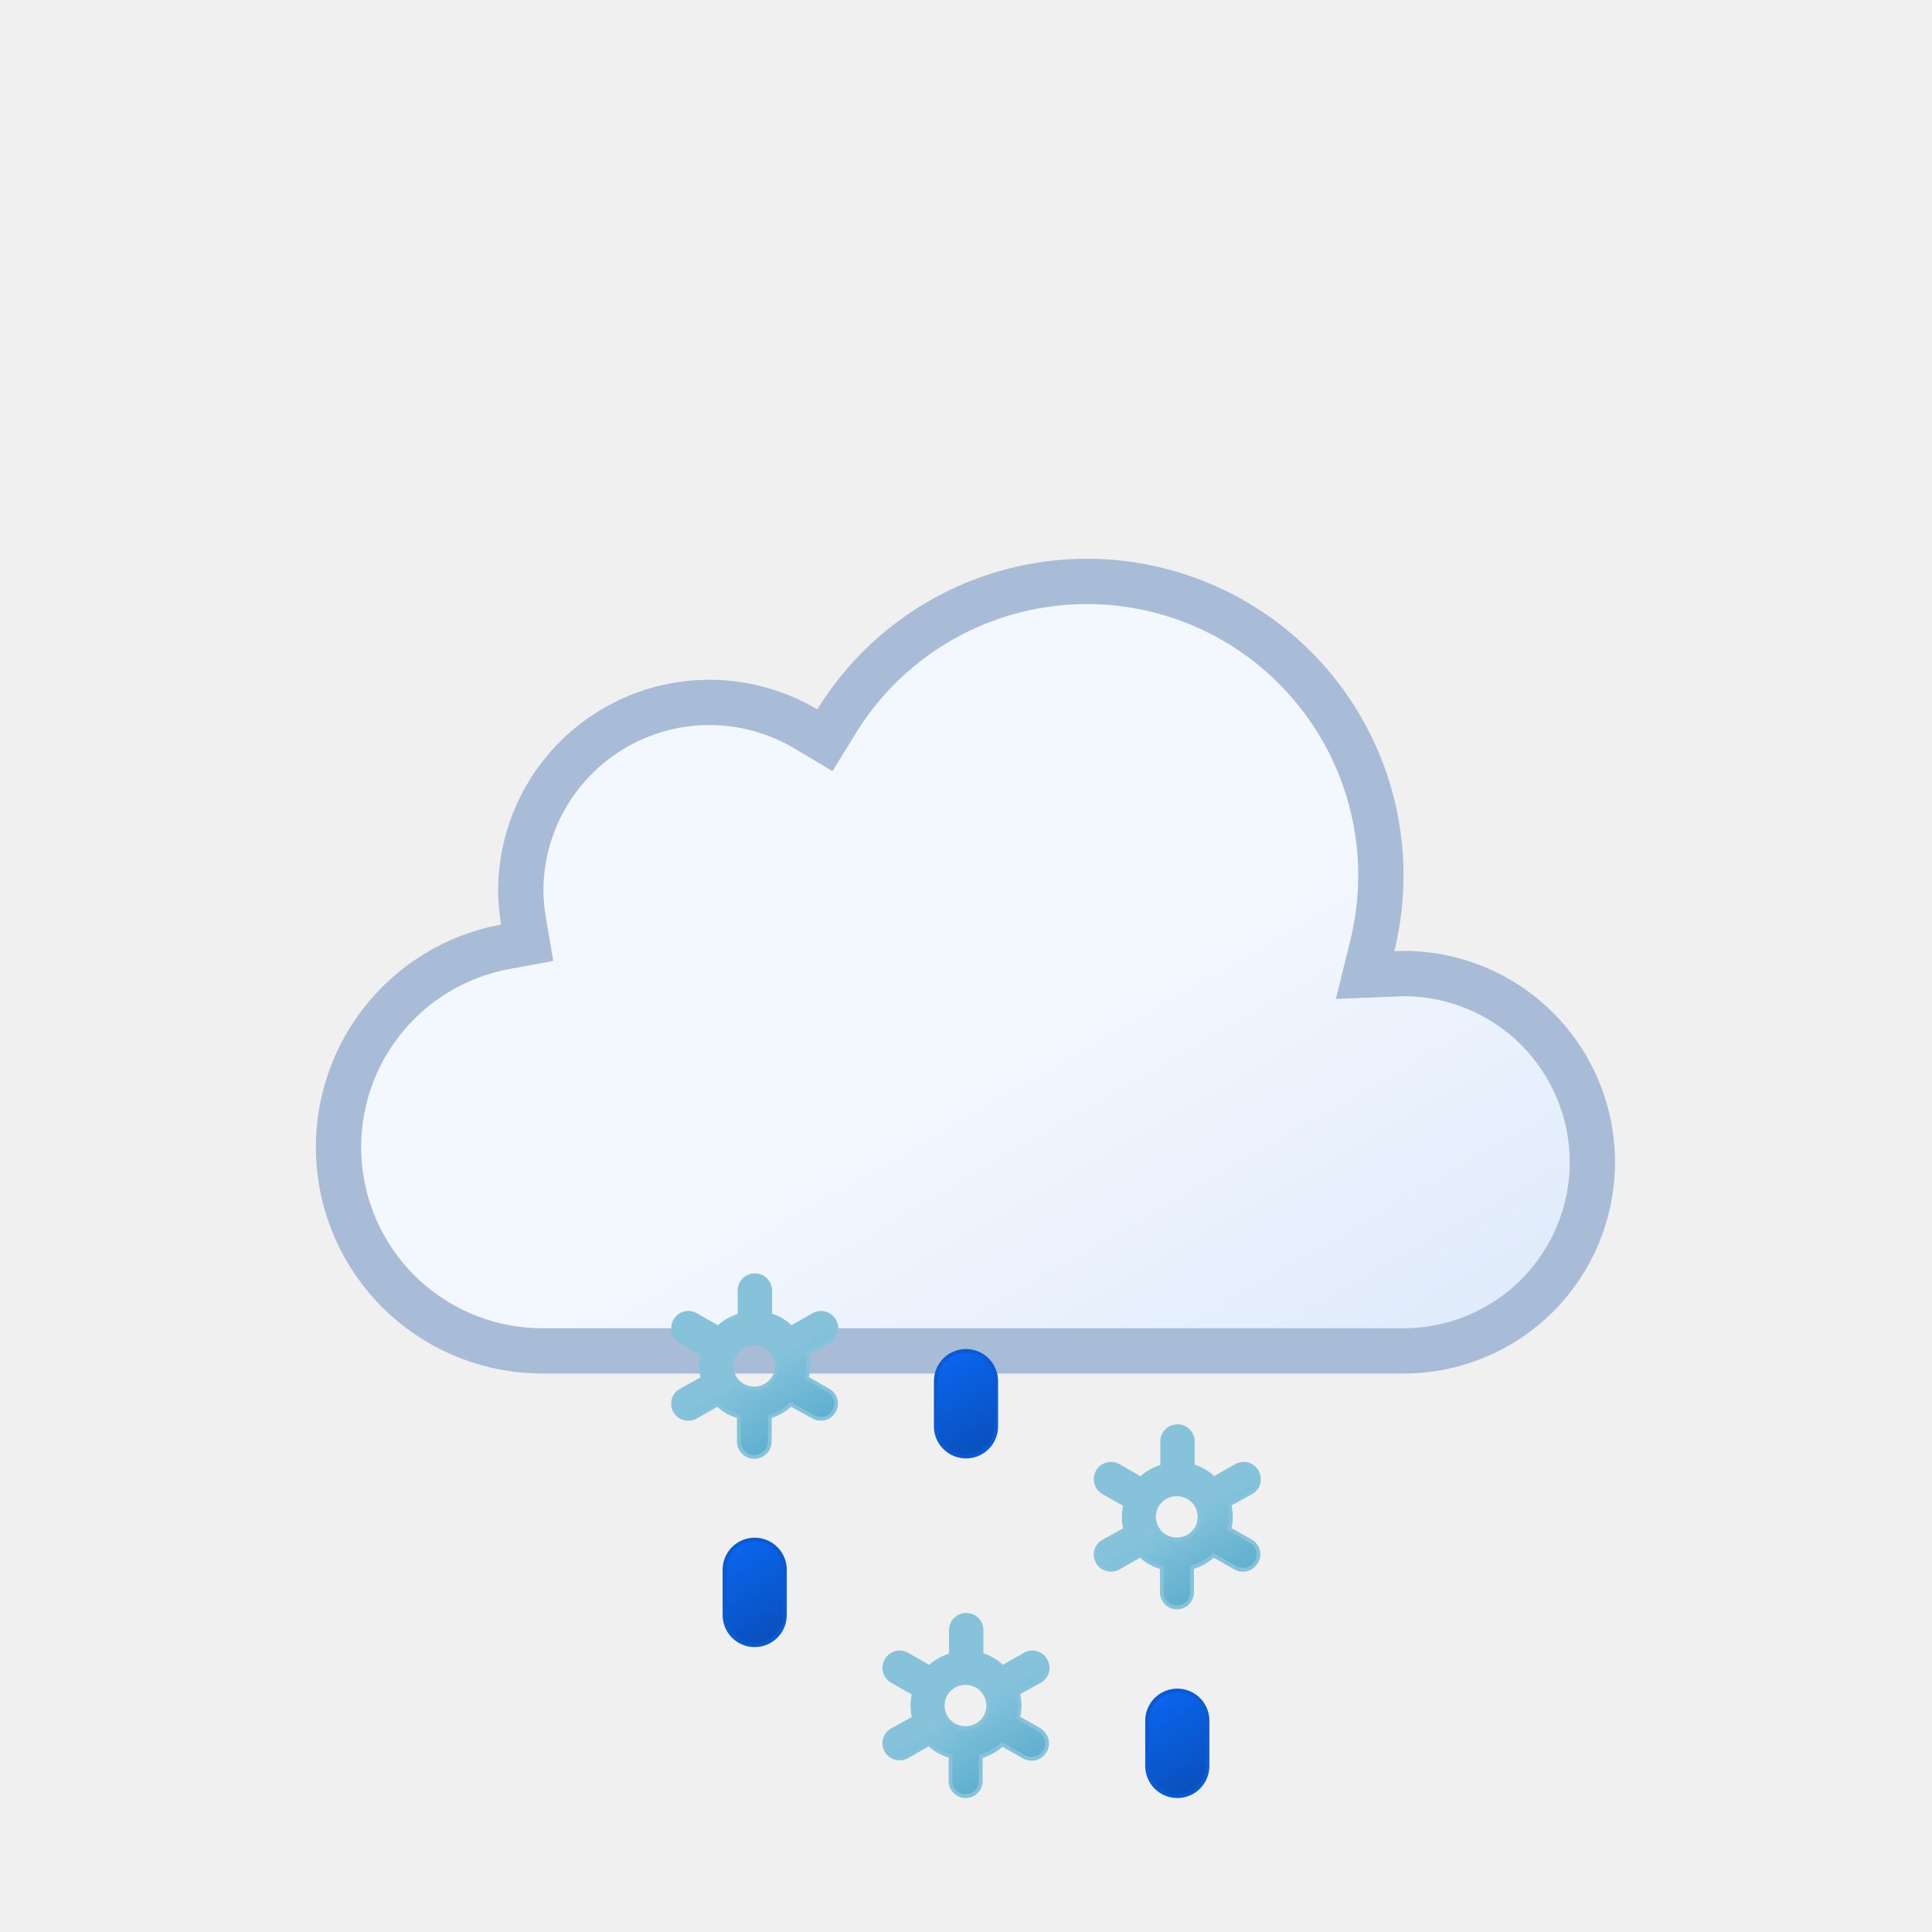
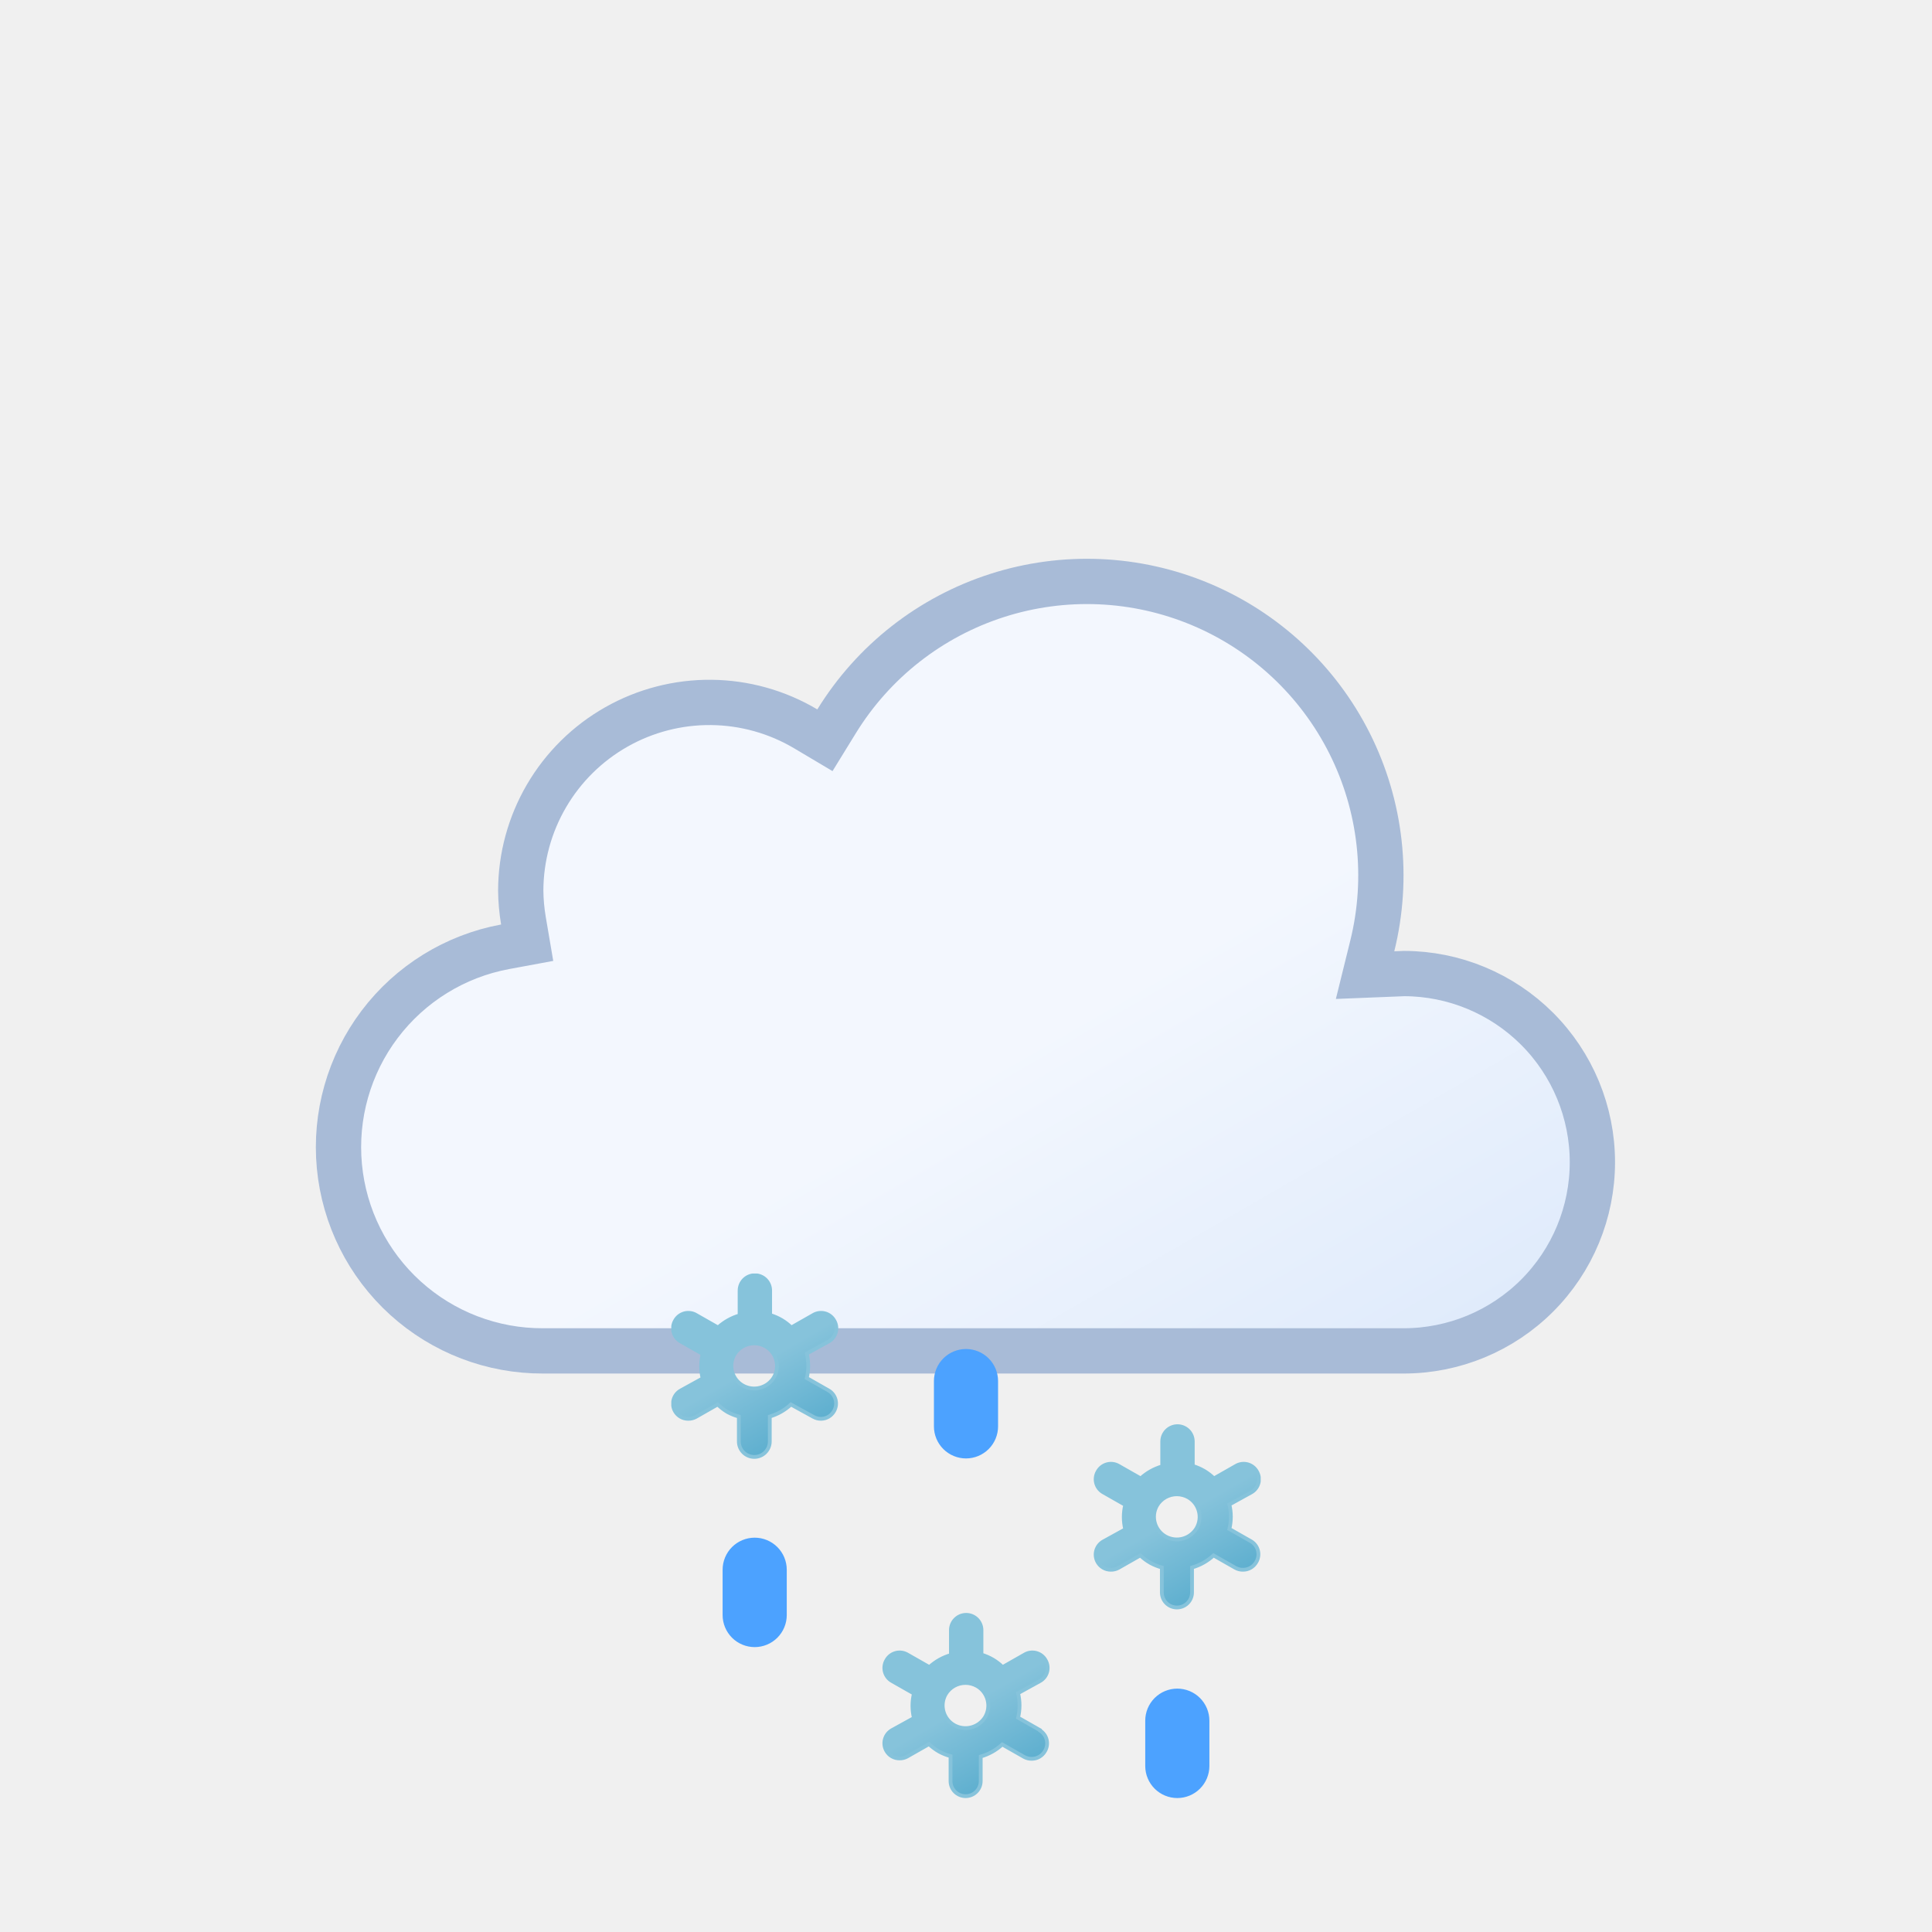
<svg xmlns="http://www.w3.org/2000/svg" width="512" height="512" viewBox="0 0 512 512" fill="none">
-   <path d="M369.74 258.095L372.117 258C385.335 258.031 398.006 263.296 407.355 272.645C416.732 282.022 422 294.739 422 308C422 321.261 416.732 333.979 407.355 343.356C397.978 352.732 385.261 358 372 358L148 358H148L144 358H143.985L143.97 358C130.479 358.067 117.452 353.08 107.452 344.023C97.453 334.965 91.207 322.493 89.942 309.061C88.678 295.629 92.488 282.21 100.621 271.446C108.755 260.682 120.624 253.352 133.89 250.9L139.707 249.825L138.715 243.994C138.264 241.346 138.025 238.667 138 235.982C138.029 227.175 140.383 218.532 144.826 210.927C149.273 203.313 155.656 197.01 163.326 192.658C170.996 188.306 179.68 186.061 188.498 186.149C197.316 186.236 205.954 188.655 213.536 193.159L218.613 196.175L221.709 191.146C231.449 175.325 246.521 163.505 264.209 157.82C281.896 152.134 301.032 152.957 318.166 160.14C335.299 167.323 349.302 180.393 357.647 196.992C365.992 213.59 368.13 232.625 363.675 250.661L361.76 258.415L369.74 258.095Z" fill="url(#paint0_linear_166_5984)" stroke="#A8BBD7" stroke-width="12" stroke-miterlimit="10" />
+   <path d="M369.74 258.095L372.117 258C385.335 258.031 398.006 263.296 407.355 272.645C416.732 282.022 422 294.739 422 308C422 321.261 416.732 333.979 407.355 343.356C397.978 352.732 385.261 358 372 358L148 358H148L144 358H143.985L143.97 358C130.479 358.067 117.452 353.08 107.452 344.023C97.453 334.965 91.207 322.493 89.942 309.061C88.678 295.629 92.488 282.21 100.621 271.446C108.755 260.682 120.624 253.352 133.89 250.9L139.707 249.825L138.715 243.994C138.264 241.346 138.025 238.667 138 235.982C138.029 227.175 140.383 218.532 144.826 210.927C149.273 203.313 155.656 197.01 163.326 192.658C170.996 188.307 179.68 186.061 188.498 186.149C197.316 186.236 205.954 188.655 213.536 193.159L218.613 196.175L221.709 191.146C231.449 175.325 246.521 163.505 264.209 157.82C281.896 152.134 301.032 152.957 318.166 160.14C335.299 167.323 349.302 180.393 357.647 196.992C365.992 213.59 368.13 232.625 363.675 250.661L361.76 258.415L369.74 258.095Z" fill="url(#paint0_linear_166_5984)" stroke="#A8BBD7" stroke-width="12" stroke-miterlimit="10" />
  <g clip-path="url(#clip0_166_5984)">
    <g clip-path="url(#clip1_166_5984)">
-       <path d="M219.6 368.5L213.8 365.2C214.321 363.065 214.321 360.835 213.8 358.7L219.6 355.5C220.063 355.241 220.469 354.892 220.795 354.473C221.122 354.055 221.362 353.576 221.502 353.064C221.641 352.552 221.677 352.018 221.609 351.492C221.54 350.966 221.367 350.459 221.1 350C220.841 349.524 220.487 349.105 220.061 348.77C219.635 348.435 219.145 348.189 218.622 348.049C218.098 347.909 217.551 347.876 217.014 347.954C216.478 348.031 215.962 348.217 215.5 348.5L209.7 351.8C208.917 351.031 208.044 350.36 207.1 349.8C206.155 349.25 205.148 348.813 204.1 348.5V342C204.1 340.926 203.673 339.896 202.914 339.136C202.154 338.377 201.124 337.95 200.05 337.95C198.976 337.95 197.946 338.377 197.186 339.136C196.427 339.896 196 340.926 196 342V348.6C193.878 349.212 191.927 350.308 190.3 351.8L184.5 348.5C184.037 348.217 183.522 348.031 182.985 347.954C182.449 347.876 181.902 347.909 181.378 348.049C180.854 348.189 180.364 348.435 179.938 348.77C179.512 349.105 179.159 349.524 178.9 350C178.633 350.459 178.46 350.966 178.391 351.492C178.322 352.018 178.359 352.552 178.498 353.064C178.638 353.576 178.878 354.055 179.204 354.473C179.531 354.892 179.937 355.241 180.4 355.5L186.2 358.8C185.678 360.935 185.678 363.165 186.2 365.3L180.4 368.5C179.937 368.76 179.531 369.109 179.204 369.527C178.878 369.945 178.638 370.424 178.498 370.936C178.359 371.448 178.322 371.982 178.391 372.509C178.46 373.035 178.633 373.542 178.9 374C179.254 374.614 179.765 375.122 180.379 375.473C180.994 375.825 181.692 376.007 182.4 376C183.099 376.011 183.788 375.839 184.4 375.5L190.2 372.2C190.983 372.969 191.856 373.641 192.8 374.2C193.749 374.716 194.756 375.119 195.8 375.4V382C195.8 383.088 196.232 384.13 197.001 384.899C197.77 385.668 198.812 386.1 199.9 386.1C200.987 386.1 202.03 385.668 202.799 384.899C203.568 384.13 204 383.088 204 382V375.4C206.087 374.777 208.003 373.682 209.6 372.2L215.6 375.5C216.211 375.839 216.901 376.011 217.6 376C218.291 375.989 218.968 375.799 219.563 375.448C220.159 375.098 220.654 374.599 221 374C221.271 373.548 221.45 373.046 221.526 372.524C221.602 372.002 221.574 371.47 221.444 370.959C221.314 370.448 221.084 369.967 220.768 369.545C220.451 369.123 220.054 368.768 219.6 368.5ZM196.9 367.2C196.208 366.815 195.6 366.297 195.109 365.675C194.619 365.054 194.256 364.341 194.043 363.579C193.829 362.817 193.768 362.02 193.864 361.234C193.959 360.448 194.209 359.689 194.6 359C195.143 358.08 195.918 357.318 196.849 356.791C197.779 356.265 198.831 355.992 199.9 356C200.951 356.008 201.984 356.283 202.9 356.8C203.583 357.194 204.182 357.718 204.662 358.344C205.143 358.969 205.495 359.683 205.699 360.444C205.904 361.206 205.956 362 205.853 362.782C205.75 363.564 205.494 364.317 205.1 365C204.286 366.36 202.976 367.35 201.445 367.761C199.915 368.171 198.285 367.97 196.9 367.2Z" fill="url(#paint1_linear_166_5984)" stroke="#86C3DB" stroke-miterlimit="10" />
+       <path d="M219.6 368.5L213.8 365.2C214.321 363.065 214.321 360.835 213.8 358.7L219.6 355.5C220.062 355.241 220.469 354.892 220.795 354.473C221.122 354.055 221.362 353.576 221.502 353.064C221.641 352.552 221.677 352.018 221.609 351.492C221.54 350.966 221.367 350.459 221.1 350C220.841 349.524 220.487 349.105 220.061 348.77C219.635 348.435 219.145 348.189 218.622 348.049C218.098 347.909 217.551 347.876 217.014 347.954C216.478 348.031 215.962 348.217 215.5 348.5L209.7 351.8C208.917 351.031 208.044 350.36 207.1 349.8C206.155 349.25 205.148 348.813 204.1 348.5V342C204.1 340.926 203.673 339.896 202.914 339.136C202.154 338.377 201.124 337.95 200.05 337.95C198.976 337.95 197.946 338.377 197.186 339.136C196.427 339.896 196 340.926 196 342V348.6C193.878 349.212 191.927 350.308 190.3 351.8L184.5 348.5C184.037 348.217 183.522 348.031 182.985 347.954C182.449 347.876 181.902 347.909 181.378 348.049C180.854 348.189 180.364 348.435 179.938 348.77C179.512 349.105 179.159 349.524 178.9 350C178.633 350.459 178.46 350.966 178.391 351.492C178.322 352.018 178.359 352.552 178.498 353.064C178.638 353.576 178.878 354.055 179.204 354.473C179.531 354.892 179.937 355.241 180.4 355.5L186.2 358.8C185.678 360.935 185.678 363.165 186.2 365.3L180.4 368.5C179.937 368.76 179.531 369.109 179.204 369.527C178.878 369.945 178.638 370.424 178.498 370.936C178.359 371.448 178.322 371.982 178.391 372.509C178.46 373.035 178.633 373.542 178.9 374C179.254 374.614 179.765 375.122 180.379 375.473C180.994 375.825 181.692 376.007 182.4 376C183.099 376.011 183.788 375.839 184.4 375.5L190.2 372.2C190.983 372.969 191.856 373.641 192.8 374.2C193.749 374.716 194.756 375.119 195.8 375.4V382C195.8 383.088 196.232 384.13 197.001 384.899C197.77 385.668 198.812 386.1 199.9 386.1C200.987 386.1 202.03 385.668 202.799 384.899C203.568 384.13 204 383.088 204 382V375.4C206.087 374.777 208.003 373.682 209.6 372.2L215.6 375.5C216.211 375.839 216.901 376.011 217.6 376C218.291 375.989 218.968 375.799 219.563 375.448C220.159 375.098 220.654 374.599 221 374C221.271 373.548 221.45 373.046 221.526 372.524C221.602 372.002 221.574 371.47 221.444 370.959C221.314 370.448 221.084 369.967 220.768 369.545C220.451 369.123 220.054 368.768 219.6 368.5ZM196.9 367.2C196.208 366.815 195.6 366.297 195.109 365.675C194.619 365.054 194.256 364.341 194.043 363.579C193.829 362.817 193.768 362.02 193.864 361.234C193.959 360.448 194.209 359.689 194.6 359C195.143 358.08 195.918 357.318 196.849 356.791C197.779 356.265 198.831 355.992 199.9 356C200.951 356.008 201.984 356.283 202.9 356.8C203.583 357.194 204.182 357.718 204.662 358.344C205.143 358.969 205.495 359.683 205.699 360.444C205.904 361.206 205.956 362 205.853 362.782C205.75 363.564 205.494 364.317 205.1 365C204.286 366.36 202.976 367.35 201.445 367.761C199.915 368.171 198.285 367.97 196.9 367.2Z" fill="url(#paint1_linear_166_5984)" stroke="#86C3DB" stroke-miterlimit="10" />
      <path d="M275.6 458.5L269.8 455.2C270.321 453.065 270.321 450.835 269.8 448.7L275.6 445.5C276.062 445.241 276.469 444.892 276.795 444.473C277.122 444.055 277.362 443.576 277.502 443.064C277.641 442.552 277.677 442.018 277.609 441.492C277.54 440.966 277.367 440.459 277.1 440C276.841 439.524 276.487 439.105 276.061 438.77C275.635 438.435 275.145 438.189 274.622 438.049C274.098 437.909 273.551 437.876 273.014 437.954C272.478 438.031 271.962 438.217 271.5 438.5L265.7 441.8C264.917 441.031 264.044 440.36 263.1 439.8C262.155 439.25 261.148 438.813 260.1 438.5V432C260.1 430.926 259.673 429.896 258.914 429.136C258.154 428.377 257.124 427.95 256.05 427.95C254.976 427.95 253.946 428.377 253.186 429.136C252.427 429.896 252 430.926 252 432V438.6C249.878 439.212 247.927 440.308 246.3 441.8L240.5 438.5C240.037 438.217 239.522 438.031 238.985 437.954C238.449 437.876 237.902 437.909 237.378 438.049C236.854 438.189 236.364 438.435 235.938 438.77C235.512 439.105 235.159 439.524 234.9 440C234.633 440.459 234.46 440.966 234.391 441.492C234.322 442.018 234.359 442.552 234.498 443.064C234.638 443.576 234.878 444.055 235.204 444.473C235.531 444.892 235.937 445.241 236.4 445.5L242.2 448.8C241.678 450.935 241.678 453.165 242.2 455.3L236.4 458.5C235.937 458.76 235.531 459.109 235.204 459.527C234.878 459.945 234.638 460.424 234.498 460.936C234.359 461.448 234.322 461.982 234.391 462.509C234.46 463.035 234.633 463.542 234.9 464C235.254 464.614 235.765 465.122 236.379 465.473C236.994 465.825 237.692 466.007 238.4 466C239.099 466.011 239.788 465.839 240.4 465.5L246.2 462.2C247.014 462.976 247.921 463.648 248.9 464.2C249.849 464.716 250.856 465.119 251.9 465.4V472C251.9 473.061 252.321 474.078 253.071 474.829C253.822 475.579 254.839 476 255.9 476C256.961 476 257.978 475.579 258.728 474.829C259.478 474.078 259.9 473.061 259.9 472V465.5C262.023 464.891 263.975 463.796 265.6 462.3L271.4 465.6C272.011 465.939 272.701 466.111 273.4 466.1C274.108 466.107 274.805 465.925 275.42 465.573C276.035 465.222 276.546 464.714 276.9 464.1C277.456 463.198 277.631 462.112 277.387 461.081C277.144 460.05 276.501 459.158 275.6 458.6V458.5ZM252.9 457.2C252.208 456.815 251.6 456.297 251.109 455.675C250.619 455.054 250.256 454.341 250.043 453.579C249.829 452.817 249.768 452.02 249.864 451.234C249.959 450.448 250.209 449.689 250.6 449C251.143 448.08 251.918 447.318 252.849 446.791C253.779 446.265 254.831 445.992 255.9 446C256.951 446.008 257.984 446.283 258.9 446.8C259.583 447.194 260.182 447.718 260.662 448.344C261.143 448.969 261.495 449.683 261.699 450.444C261.904 451.206 261.956 452 261.853 452.782C261.75 453.564 261.494 454.317 261.1 455C260.286 456.36 258.976 457.35 257.445 457.761C255.915 458.171 254.285 457.97 252.9 457.2Z" fill="url(#paint2_linear_166_5984)" stroke="#86C3DB" stroke-miterlimit="10" />
-       <path d="M331.6 408.5L325.8 405.2C326.321 403.065 326.321 400.835 325.8 398.7L331.6 395.5C332.063 395.241 332.469 394.892 332.795 394.473C333.122 394.055 333.362 393.576 333.502 393.064C333.641 392.552 333.677 392.018 333.609 391.492C333.54 390.966 333.367 390.459 333.1 390C332.841 389.524 332.487 389.105 332.061 388.77C331.635 388.435 331.145 388.189 330.622 388.049C330.098 387.909 329.551 387.876 329.014 387.954C328.478 388.031 327.962 388.217 327.5 388.5L321.7 391.8C320.917 391.031 320.044 390.36 319.1 389.8C318.155 389.25 317.148 388.813 316.1 388.5V382C316.1 380.926 315.673 379.896 314.914 379.136C314.154 378.377 313.124 377.95 312.05 377.95C310.976 377.95 309.946 378.377 309.186 379.136C308.427 379.896 308 380.926 308 382V388.6C305.878 389.212 303.927 390.308 302.3 391.8L296.5 388.5C296.037 388.217 295.522 388.031 294.985 387.954C294.449 387.876 293.902 387.909 293.378 388.049C292.854 388.189 292.365 388.435 291.938 388.77C291.512 389.105 291.159 389.524 290.9 390C290.633 390.459 290.46 390.966 290.391 391.492C290.322 392.018 290.359 392.552 290.498 393.064C290.638 393.576 290.878 394.055 291.204 394.473C291.531 394.892 291.937 395.241 292.4 395.5L298.2 398.8C297.678 400.935 297.678 403.165 298.2 405.3L292.4 408.5C291.937 408.76 291.531 409.109 291.204 409.527C290.878 409.945 290.638 410.424 290.498 410.936C290.359 411.448 290.322 411.982 290.391 412.509C290.46 413.035 290.633 413.542 290.9 414C291.254 414.614 291.765 415.122 292.379 415.473C292.994 415.825 293.692 416.007 294.4 416C295.099 416.011 295.788 415.839 296.4 415.5L302.2 412.2C303.014 412.976 303.921 413.648 304.9 414.2C305.849 414.716 306.856 415.119 307.9 415.4V422C307.9 423.061 308.321 424.078 309.071 424.829C309.822 425.579 310.839 426 311.9 426C312.961 426 313.978 425.579 314.728 424.829C315.478 424.078 315.9 423.061 315.9 422V415.4C318.023 414.791 319.975 413.696 321.6 412.2L327.4 415.5C328.011 415.839 328.701 416.011 329.4 416C330.108 416.007 330.805 415.825 331.42 415.473C332.035 415.122 332.546 414.614 332.9 414C333.456 413.098 333.631 412.012 333.387 410.981C333.144 409.95 332.501 409.058 331.6 408.5ZM308.9 407.2C308.208 406.815 307.6 406.297 307.109 405.675C306.619 405.054 306.256 404.341 306.043 403.579C305.829 402.817 305.768 402.02 305.864 401.234C305.959 400.448 306.209 399.689 306.6 399C307.143 398.08 307.918 397.318 308.849 396.791C309.779 396.265 310.831 395.992 311.9 396C312.951 396.008 313.984 396.283 314.9 396.8C315.583 397.194 316.182 397.718 316.662 398.344C317.143 398.969 317.495 399.683 317.699 400.444C317.904 401.206 317.956 402 317.853 402.782C317.75 403.564 317.494 404.317 317.1 405C316.286 406.36 314.976 407.35 313.445 407.761C311.915 408.171 310.285 407.97 308.9 407.2Z" fill="url(#paint3_linear_166_5984)" stroke="#86C3DB" stroke-miterlimit="10" />
+       <path d="M331.6 408.5L325.8 405.2C326.321 403.065 326.321 400.835 325.8 398.7L331.6 395.5C332.062 395.241 332.469 394.892 332.795 394.473C333.122 394.055 333.362 393.576 333.502 393.064C333.641 392.552 333.677 392.018 333.609 391.492C333.54 390.966 333.367 390.459 333.1 390C332.841 389.524 332.487 389.105 332.061 388.77C331.635 388.435 331.145 388.189 330.622 388.049C330.098 387.909 329.551 387.876 329.014 387.954C328.478 388.031 327.962 388.217 327.5 388.5L321.7 391.8C320.917 391.031 320.044 390.36 319.1 389.8C318.155 389.25 317.148 388.813 316.1 388.5V382C316.1 380.926 315.673 379.896 314.914 379.136C314.154 378.377 313.124 377.95 312.05 377.95C310.976 377.95 309.946 378.377 309.186 379.136C308.427 379.896 308 380.926 308 382V388.6C305.878 389.212 303.927 390.308 302.3 391.8L296.5 388.5C296.037 388.217 295.522 388.031 294.985 387.954C294.449 387.876 293.902 387.909 293.378 388.049C292.854 388.189 292.365 388.435 291.938 388.77C291.512 389.105 291.159 389.524 290.9 390C290.633 390.459 290.46 390.966 290.391 391.492C290.322 392.018 290.359 392.552 290.498 393.064C290.638 393.576 290.878 394.055 291.204 394.473C291.531 394.892 291.937 395.241 292.4 395.5L298.2 398.8C297.678 400.935 297.678 403.165 298.2 405.3L292.4 408.5C291.937 408.76 291.531 409.109 291.204 409.527C290.878 409.945 290.638 410.424 290.498 410.936C290.359 411.448 290.322 411.982 290.391 412.509C290.46 413.035 290.633 413.542 290.9 414C291.254 414.614 291.765 415.122 292.379 415.473C292.994 415.825 293.692 416.007 294.4 416C295.099 416.011 295.788 415.839 296.4 415.5L302.2 412.2C303.014 412.976 303.921 413.648 304.9 414.2C305.849 414.716 306.856 415.119 307.9 415.4V422C307.9 423.061 308.321 424.078 309.071 424.829C309.822 425.579 310.839 426 311.9 426C312.961 426 313.978 425.579 314.728 424.829C315.478 424.078 315.9 423.061 315.9 422V415.4C318.023 414.791 319.975 413.696 321.6 412.2L327.4 415.5C328.011 415.839 328.701 416.011 329.4 416C330.108 416.007 330.805 415.825 331.42 415.473C332.035 415.122 332.546 414.614 332.9 414C333.456 413.098 333.631 412.012 333.387 410.981C333.144 409.95 332.501 409.058 331.6 408.5ZM308.9 407.2C308.208 406.815 307.6 406.297 307.109 405.675C306.619 405.054 306.256 404.341 306.043 403.579C305.829 402.817 305.768 402.02 305.864 401.234C305.959 400.448 306.209 399.689 306.6 399C307.143 398.08 307.918 397.318 308.849 396.791C309.779 396.265 310.831 395.992 311.9 396C312.951 396.008 313.984 396.283 314.9 396.8C315.583 397.194 316.182 397.718 316.662 398.344C317.143 398.969 317.495 399.683 317.699 400.444C317.904 401.206 317.956 402 317.853 402.782C317.75 403.564 317.494 404.317 317.1 405C316.286 406.36 314.976 407.35 313.445 407.761C311.915 408.171 310.285 407.97 308.9 407.2Z" fill="url(#paint3_linear_166_5984)" stroke="#86C3DB" stroke-miterlimit="10" />
    </g>
-     <path d="M200 436C197.878 436 195.843 435.157 194.343 433.657C192.843 432.157 192 430.122 192 428V416C192 413.878 192.843 411.843 194.343 410.343C195.843 408.843 197.878 408 200 408C202.122 408 204.157 408.843 205.657 410.343C207.157 411.843 208 413.878 208 416V428C208 430.122 207.157 432.157 205.657 433.657C204.157 435.157 202.122 436 200 436Z" fill="url(#paint4_linear_166_5984)" stroke="#0A5AD4" stroke-miterlimit="10" />
-     <path d="M256 386C253.878 386 251.843 385.157 250.343 383.657C248.843 382.157 248 380.122 248 378V366C248 363.878 248.843 361.843 250.343 360.343C251.843 358.843 253.878 358 256 358C258.122 358 260.157 358.843 261.657 360.343C263.157 361.843 264 363.878 264 366V378C264 380.122 263.157 382.157 261.657 383.657C260.157 385.157 258.122 386 256 386Z" fill="url(#paint5_linear_166_5984)" stroke="#0A5AD4" stroke-miterlimit="10" />
-     <path d="M312 476C309.878 476 307.843 475.157 306.343 473.657C304.843 472.157 304 470.122 304 468V456C304 453.878 304.843 451.843 306.343 450.343C307.843 448.843 309.878 448 312 448C314.122 448 316.157 448.843 317.657 450.343C319.157 451.843 320 453.878 320 456V468C320 470.122 319.157 472.157 317.657 473.657C316.157 475.157 314.122 476 312 476Z" fill="url(#paint6_linear_166_5984)" stroke="#0A5AD4" stroke-miterlimit="10" />
+     <path d="M200 436C197.878 436 195.843 435.157 194.343 433.657C192.843 432.157 192 430.122 192 428V416C192 413.878 192.843 411.843 194.343 410.343C195.843 408.843 197.878 408 200 408C202.122 408 204.157 408.843 205.657 410.343C207.157 411.843 208 413.878 208 416V428C208 430.122 207.157 432.157 205.657 433.657C204.157 435.157 202.122 436 200 436Z" fill="#4CA2FF" stroke="#4CA2FF" stroke-miterlimit="10" />
+     <path d="M256 386C253.878 386 251.843 385.157 250.343 383.657C248.843 382.157 248 380.122 248 378V366C248 363.878 248.843 361.843 250.343 360.343C251.843 358.843 253.878 358 256 358C258.122 358 260.157 358.843 261.657 360.343C263.157 361.843 264 363.878 264 366V378C264 380.122 263.157 382.157 261.657 383.657C260.157 385.157 258.122 386 256 386Z" fill="#4CA2FF" stroke="#4CA2FF" stroke-miterlimit="10" />
+     <path d="M312 476C309.878 476 307.843 475.157 306.343 473.657C304.843 472.157 304 470.122 304 468V456C304 453.878 304.843 451.843 306.343 450.343C307.843 448.843 309.878 448 312 448C314.122 448 316.157 448.843 317.657 450.343C319.157 451.843 320 453.878 320 456V468C320 470.122 319.157 472.157 317.657 473.657C316.157 475.157 314.122 476 312 476Z" fill="#4CA2FF" stroke="#4CA2FF" stroke-miterlimit="10" />
  </g>
  <defs>
    <linearGradient id="paint0_linear_166_5984" x1="180.5" y1="175.7" x2="313.6" y2="406.4" gradientUnits="userSpaceOnUse">
      <stop stop-color="#F3F7FE" />
      <stop offset="0.5" stop-color="#F3F7FE" />
      <stop offset="1" stop-color="#DEEAFB" />
    </linearGradient>
    <linearGradient id="paint1_linear_166_5984" x1="189.3" y1="343.4" x2="210.7" y2="380.6" gradientUnits="userSpaceOnUse">
      <stop stop-color="#86C3DB" />
      <stop offset="0.5" stop-color="#86C3DB" />
      <stop offset="1" stop-color="#5EAFCF" />
    </linearGradient>
    <linearGradient id="paint2_linear_166_5984" x1="245.3" y1="433.4" x2="266.7" y2="470.6" gradientUnits="userSpaceOnUse">
      <stop stop-color="#86C3DB" />
      <stop offset="0.5" stop-color="#86C3DB" />
      <stop offset="1" stop-color="#5EAFCF" />
    </linearGradient>
    <linearGradient id="paint3_linear_166_5984" x1="301.3" y1="383.4" x2="322.7" y2="420.6" gradientUnits="userSpaceOnUse">
      <stop stop-color="#86C3DB" />
      <stop offset="0.5" stop-color="#86C3DB" />
      <stop offset="1" stop-color="#5EAFCF" />
    </linearGradient>
-     <linearGradient id="paint4_linear_166_5984" x1="193.426" y1="410.565" x2="206.559" y2="433.392" gradientUnits="userSpaceOnUse">
-       <stop stop-color="#0B65ED" />
-       <stop offset="0.5" stop-color="#0A5AD4" />
-       <stop offset="1" stop-color="#0950BC" />
-     </linearGradient>
-     <linearGradient id="paint5_linear_166_5984" x1="249.398" y1="360.594" x2="262.629" y2="383.405" gradientUnits="userSpaceOnUse">
-       <stop stop-color="#0B65ED" />
-       <stop offset="0.5" stop-color="#0A5AD4" />
-       <stop offset="1" stop-color="#0950BC" />
-     </linearGradient>
-     <linearGradient id="paint6_linear_166_5984" x1="305.359" y1="450.547" x2="318.606" y2="473.457" gradientUnits="userSpaceOnUse">
-       <stop stop-color="#0B65ED" />
-       <stop offset="0.5" stop-color="#0A5AD4" />
-       <stop offset="1" stop-color="#0950BC" />
-     </linearGradient>
    <clipPath id="clip0_166_5984">
      <rect width="156.2" height="139" fill="white" transform="translate(177.9 337.5)" />
    </clipPath>
    <clipPath id="clip1_166_5984">
      <rect width="156.2" height="139" fill="white" transform="translate(177.9 337.5)" />
    </clipPath>
  </defs>
</svg>
